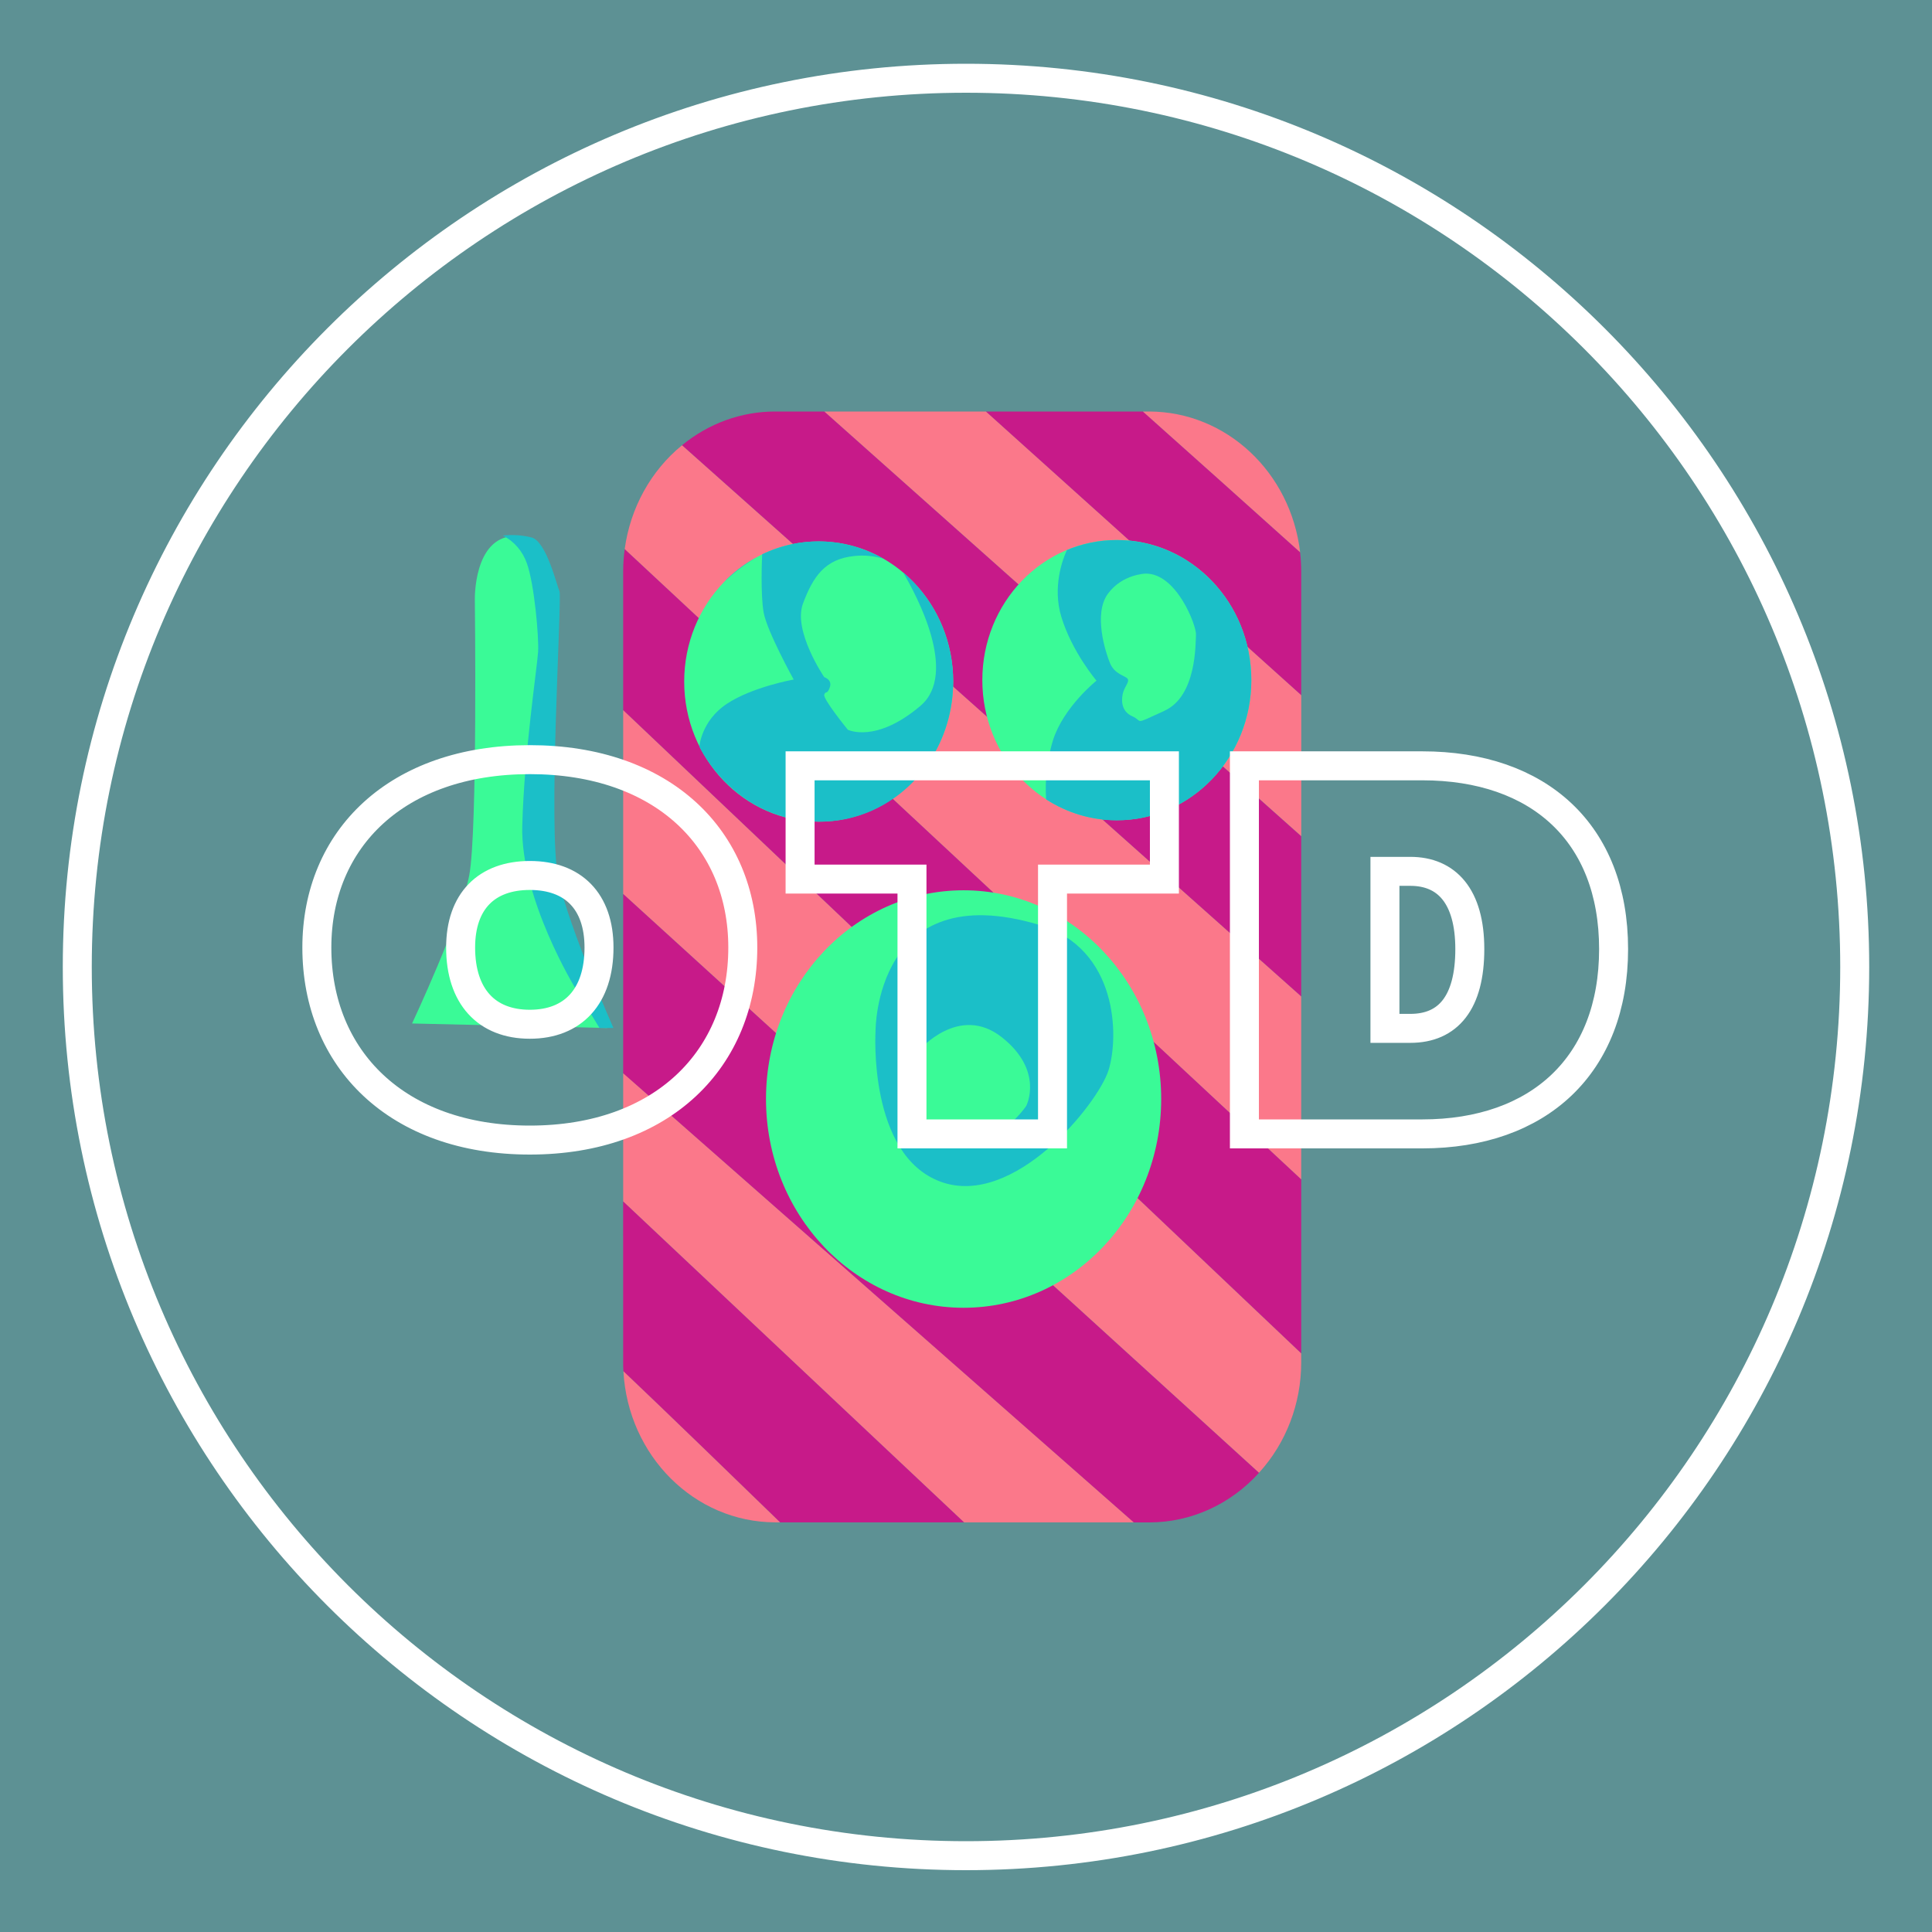
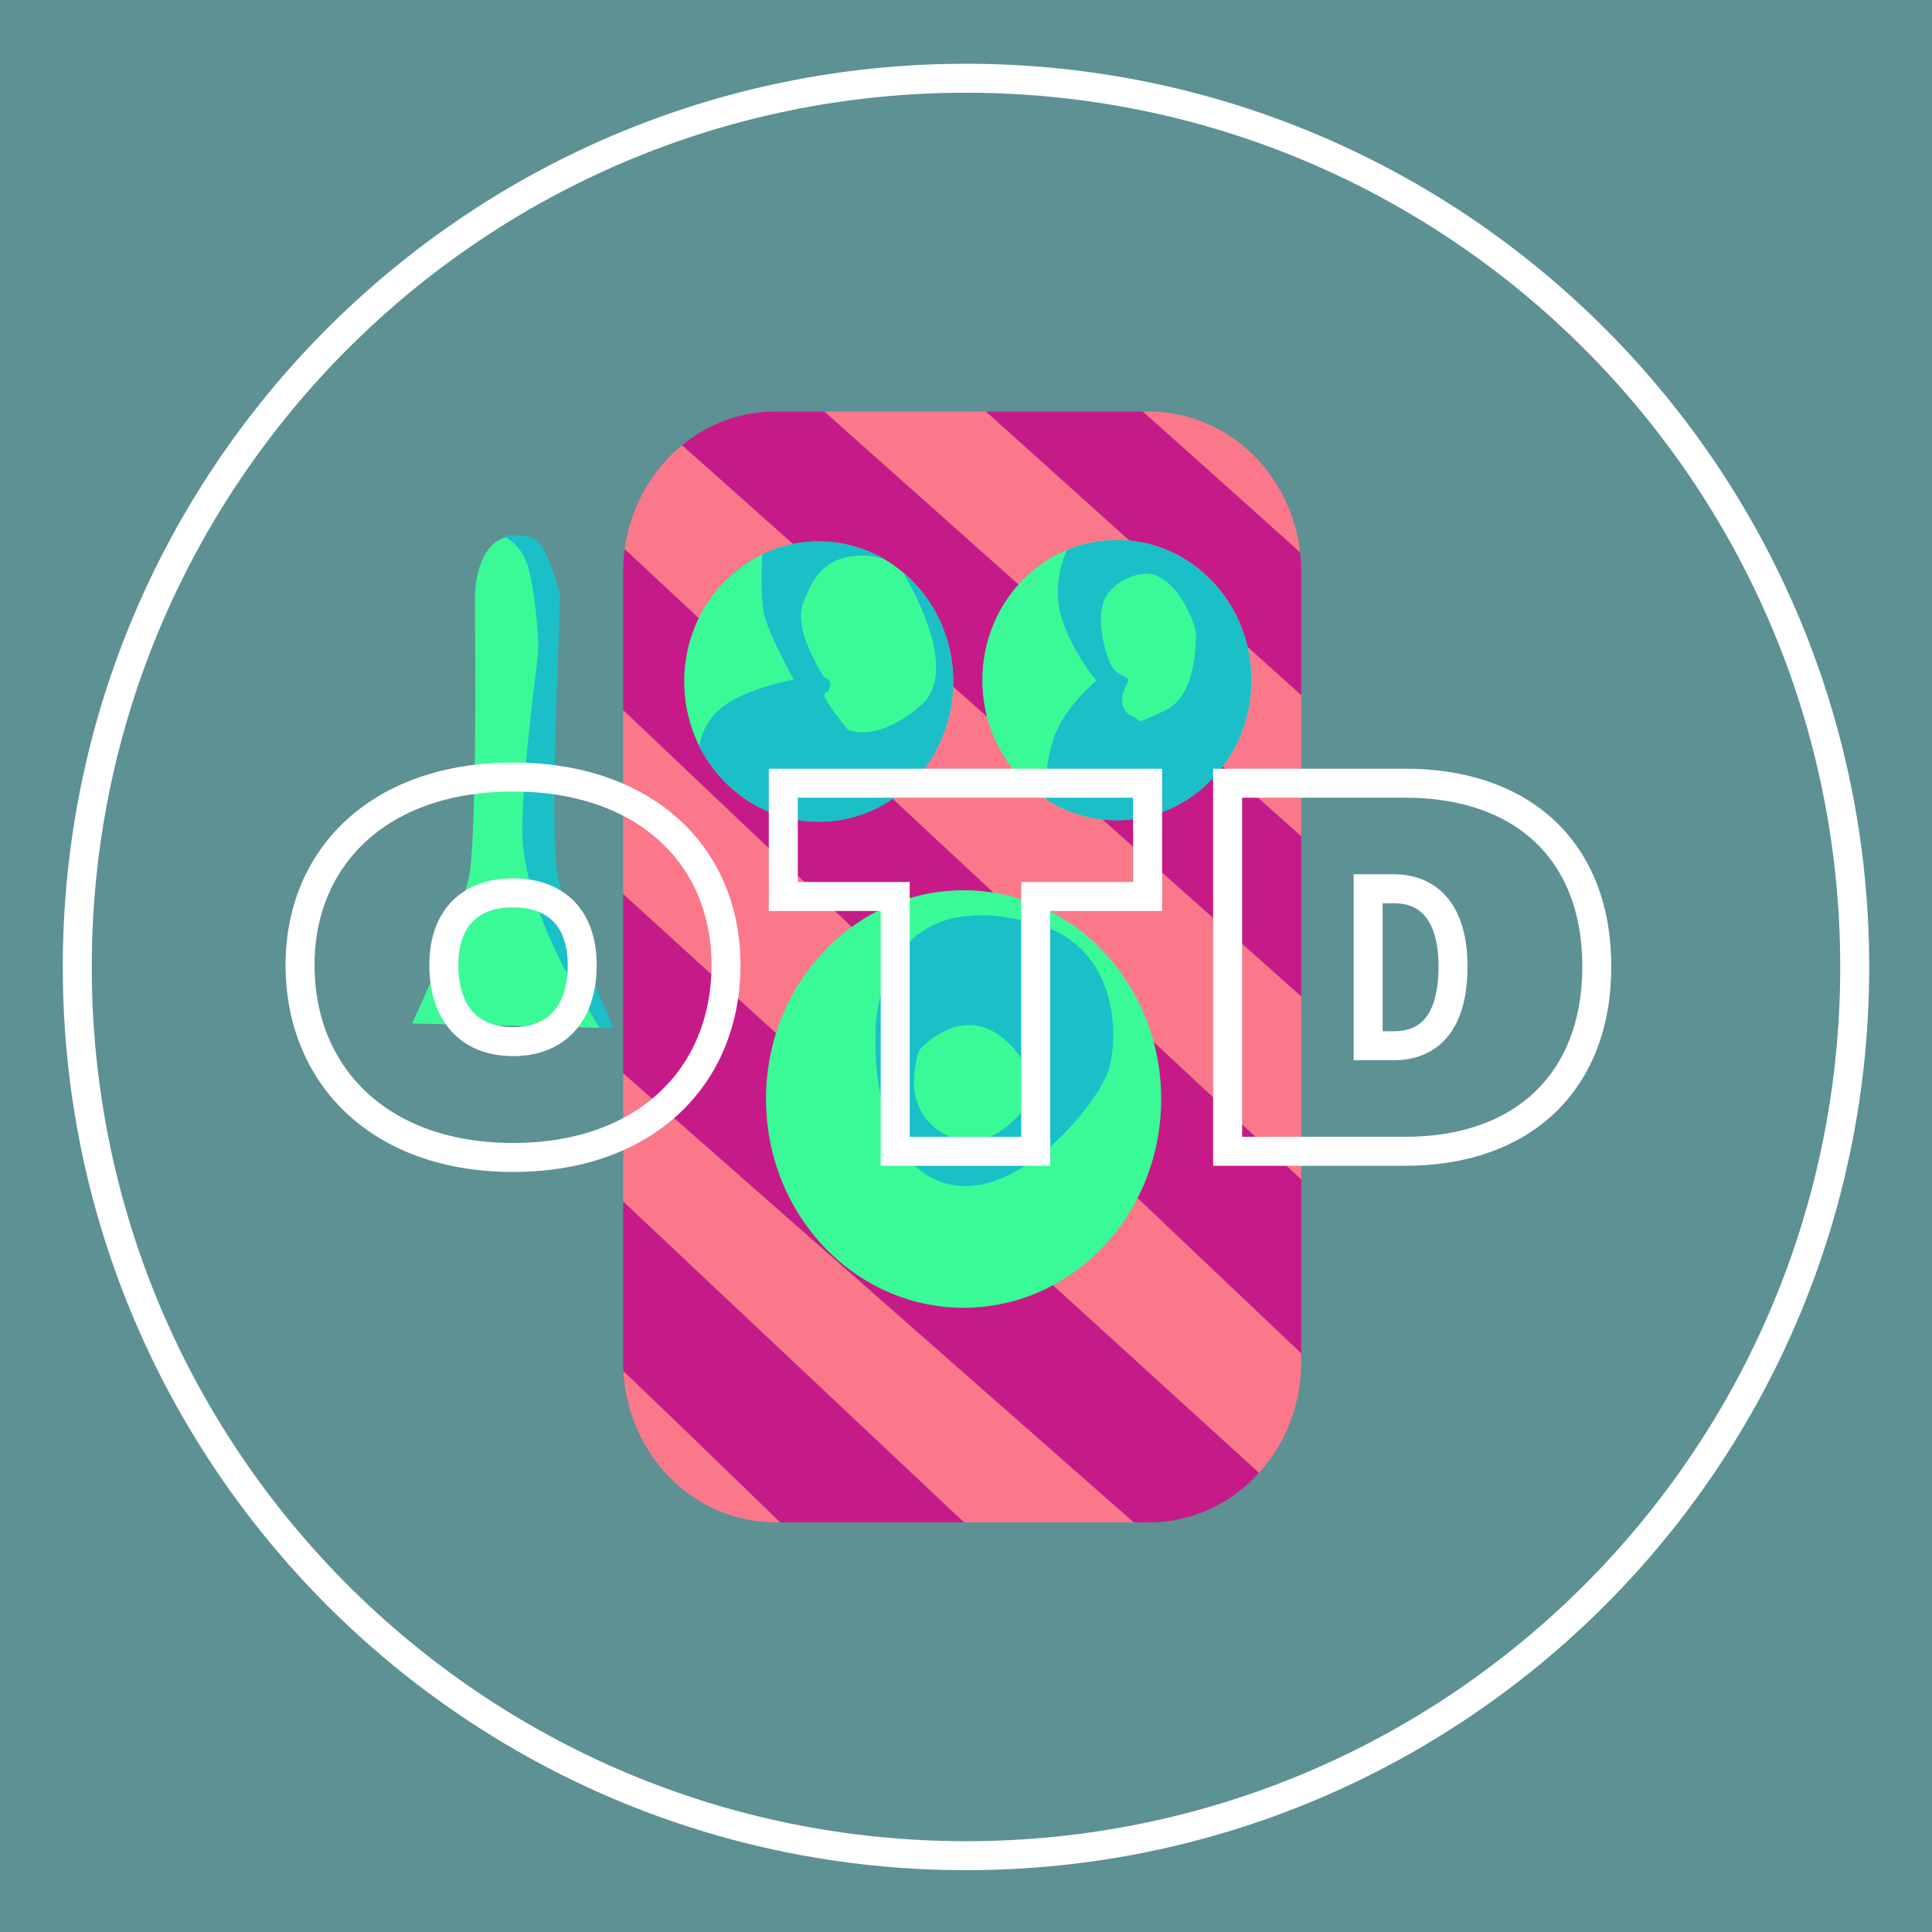
- <svg xmlns="http://www.w3.org/2000/svg" xmlns:xlink="http://www.w3.org/1999/xlink" width="1000px" height="1000px" viewbox="0 0 1000 1000" version="1.1">
-   <defs>
-     <path d="M0 97.255C0 154.811 41.407 196.91 110.233 196.91C179.059 196.91 220.466 154.81 220.466 97.255C220.466 41.033 179.059 0 110.233 0C41.407 0 0 41.034 0 97.255ZM380.78 61.817L380.78 193.713L308.039 193.713L308.039 61.817L250.124 61.817L250.124 3.196L438.696 3.196L438.696 61.817L380.78 61.817ZM480.103 193.713L572.15 193.713C632.582 193.713 671.192 158.008 671.192 98.055C671.192 38.102 632.582 3.196 572.15 3.196L480.103 3.196L480.103 193.713ZM552.844 139.089L552.844 57.82L565.994 57.82C584.74 57.82 596.77 70.61 596.77 98.055C596.77 125.767 585.579 139.089 565.994 139.089L552.844 139.089ZM74.421 97.255C74.421 73.275 87.851 59.951 110.233 59.951C132.615 59.951 146.045 73.274 146.045 97.255C146.045 122.568 132.615 136.957 110.233 136.957C87.851 136.957 74.421 122.569 74.421 97.255Z" id="path_1" />
-     <clipPath id="mask_1">
-       <use xlink:href="#path_1" />
-     </clipPath>
-   </defs>
+ <svg xmlns="http://www.w3.org/2000/svg" width="1000px" height="1000px" viewbox="0 0 1000 1000" version="1.1">
  <path d="M0 0L1000 0L1000 1000L0 1000L0 0L0 0L0 0L0 0L0 0Z" id="bg" fill="#5D9194" fill-rule="evenodd" stroke="none" />
  <g id="Phone" transform="translate(211.5089 212.9995)">
    <g id="Box" transform="translate(111.0236 0)">
      <path d="M48.131 0C30.683 0.003 13.739 6.156 0 17.477L320.503 302.795L320.503 219.821L73.703 0L48.131 0L48.131 0L48.131 0L48.131 0L48.131 0L48.131 0Z" transform="translate(30.46956 0)" id="Shape" fill="#C71A89" fill-rule="evenodd" stroke="none" />
      <path d="M81.337 0L0 0L163.269 146.868L163.269 82.719C163.258 79.415 163.063 76.115 162.685 72.836C140.533 52.932 102.473 18.801 81.337 0L81.337 0L81.337 0L81.337 0L81.337 0L81.337 0L81.337 0Z" transform="translate(187.7045 0)" id="Shape#2" fill="#C71A89" fill-rule="evenodd" stroke="none" />
      <path d="M329.119 299.613L0 0L0 92.903L264.209 325.312L272.395 325.312C293.848 325.285 314.352 315.995 329.119 299.613L329.119 299.613L329.119 299.613L329.119 299.613L329.119 299.613L329.119 299.613L329.119 299.613Z" transform="translate(0.02212291 249.6885)" id="Shape#3" fill="#C71A89" fill-rule="evenodd" stroke="none" />
      <path d="M0 11.543L0 83.427L350.951 416.368L350.951 326.228L0.794 0C0.273 3.823 0.007 7.681 0 11.543L0 11.543L0 11.543L0 11.543L0 11.543L0 11.543L0 11.543Z" transform="translate(0.02208254 71.1754)" id="Shape#5" fill="#C71A89" fill-rule="evenodd" stroke="none" />
      <path d="M0.022 83.427C0.022 84.948 0.022 86.446 0.143 87.944C22.56 109.266 59.45 145.01 81.215 166.146L176.507 166.146L0 0L0.022 83.427L0.022 83.427L0.022 83.427L0.022 83.427L0.022 83.427L0.022 83.427Z" transform="translate(0 408.82)" id="Shape#7" fill="#C71A89" fill-rule="evenodd" stroke="none" />
      <path d="M78.457 78.201L81.072 78.201C59.306 57.066 22.416 21.298 0 0C2.403 43.801 36.779 78.066 78.458 78.201L78.457 78.201L78.457 78.201L78.457 78.201L78.457 78.201L78.457 78.201L78.457 78.201Z" transform="translate(0.1435567 496.7641)" id="Shape#8" fill="#FB788A" fill-rule="evenodd" stroke="none" />
      <path d="M0 66.263L176.485 232.408L264.209 232.408L0 0L0 66.263L0 66.263L0 66.263L0 66.263L0 66.263L0 66.263L0 66.263Z" transform="translate(0.02208254 342.5567)" id="Polygon" fill="#FB788A" fill-rule="evenodd" stroke="none" />
      <path d="M0 95.063L329.119 394.675C343.119 379.346 350.942 358.91 350.951 337.644L350.951 332.941L0 0L0 95.063L0 95.063L0 95.063L0 95.063L0 95.063L0 95.063Z" transform="translate(0.02208254 154.6023)" id="Shape#9" fill="#FB788A" fill-rule="evenodd" stroke="none" />
      <path d="M2.74181e-05 53.698L350.157 379.928L350.157 285.317L29.653 0C13.53 13.176 2.897 32.429 0 53.698L2.74181e-05 53.698L2.74181e-05 53.698L2.74181e-05 53.698L2.74181e-05 53.698L2.74181e-05 53.698L2.74181e-05 53.698Z" transform="translate(0.8163274 17.47735)" id="Shape#10" fill="#FB788A" fill-rule="evenodd" stroke="none" />
      <path d="M0 0L246.824 219.785L246.824 146.868L83.565 0L0 0L0 0L0 0L0 0L0 0L0 0L0 0Z" transform="translate(104.1725 0)" id="Polygon#1" fill="#FB788A" fill-rule="evenodd" stroke="none" />
      <path d="M3.376 0L0 0C21.137 18.801 59.196 52.931 81.37 72.836C76.503 31.347 43.087 0.141 3.376 3.42727e-05L3.376 0L3.376 0L3.376 0L3.376 0L3.376 0L3.376 0Z" transform="translate(269.0412 0)" id="Shape#11" fill="#FB788A" fill-rule="evenodd" stroke="none" />
      <path d="M0 72.534C0 32.475 31.17 0 69.621 0C108.072 0 139.242 32.475 139.242 72.534C139.242 112.593 108.072 145.068 69.621 145.068C31.17 145.068 0 112.593 0 72.534L0 72.534L0 72.534L0 72.534L0 72.534L0 72.534Z" transform="translate(31.60589 67.23859)" id="Ellipse" fill="#3AFA97" fill-rule="evenodd" stroke="none" />
      <path d="M0 72.534C0 32.475 31.17 0 69.621 0C108.072 0 139.242 32.475 139.242 72.534C139.242 112.593 108.072 145.068 69.621 145.068C31.17 145.068 0 112.593 0 72.534L0 72.534L0 72.534L0 72.534L0 72.534L0 72.534Z" transform="translate(185.9174 66.48371)" id="Ellipse#1" fill="#3AFA97" fill-rule="evenodd" stroke="none" />
      <path d="M0 108.046C0 48.374 45.79 0 102.275 0C158.76 0 204.549 48.374 204.549 108.046C204.549 167.719 158.76 216.092 102.275 216.092C45.79 216.092 0 167.719 0 108.046L0 108.046L0 108.046L0 108.046L0 108.046L0 108.046Z" transform="translate(73.94565 247.8073)" id="Ellipse#2" fill="#3AFA97" fill-rule="evenodd" stroke="none" />
      <path d="M17.099 0C10.796 3.443 5.029 7.88 0 13.157C5.2 8.093 10.937 3.678 17.099 0L17.099 0L17.099 0L17.099 0L17.099 0L17.099 0L17.099 0Z" transform="translate(51.80494 75.5418)" id="Shape#12" fill="#1BBFC8" fill-rule="evenodd" stroke="none" />
      <path d="M105.452 16.097C112.192 27.478 134.267 68.356 114.388 85.148C91.221 104.785 76.825 97.481 76.825 97.481C76.825 97.481 63.907 81.617 64.624 79.353C65.341 77.088 66.058 79.608 67.492 75.579C68.926 71.549 64.624 70.283 64.624 70.283C64.624 70.283 48.352 46.361 53.592 32.251C58.832 18.141 65.076 9.083 80.156 7.574C85.238 7.011 90.376 7.496 95.281 9.002C75.861 -2.123 52.602 -2.983 32.488 6.679C32.4 8.503 31.584 27.397 33.249 36.745C35.004 46.57 48.804 71.502 48.804 71.502C48.804 71.502 27.48 75.277 14.187 84.091C0.894 92.905 0 106.248 0 106.248C0 106.248 17.651 144.571 61.722 145.035C91.108 145.429 117.481 126.118 127.353 96.979C137.224 67.841 128.41 35.32 105.419 16.051L105.452 16.097L105.452 16.097L105.452 16.097L105.452 16.097L105.452 16.097L105.452 16.097Z" transform="translate(39.47152 67.2251)" id="Shape#13" fill="#1BBFC8" fill-rule="evenodd" stroke="none" />
      <path d="M36.788 4.11272e-05C27.76 -0.01 18.815 1.816 10.445 5.377L10.941 5.284L10.511 6.213C8.867 9.917 3.34 24.201 8.073 39.786C13.589 57.913 26.253 72.778 26.253 72.778C26.253 72.778 9.275 86.377 3.77 103.506C0.735 113.408 -0.486 123.828 0.174 134.21C11.188 141.327 23.864 145.082 36.788 145.057C75.234 145.057 106.398 112.541 106.398 72.523C106.398 32.505 75.234 4.11272e-05 36.788 4.11272e-05L36.788 4.11272e-05L36.788 4.11272e-05L36.788 4.11272e-05L36.788 4.11272e-05L36.788 4.11272e-05L36.788 4.11272e-05ZM61.422 88.397C44.676 95.946 50.898 93.937 44.676 91.161C38.454 88.386 39.16 81.592 40.131 78.573C41.102 75.553 43.44 73.277 42.337 71.768C41.234 70.258 35.641 69.503 33.247 63.708C30.853 57.913 24.642 38.276 32.056 27.952C39.469 17.628 51.67 17.373 51.67 17.373C67.699 17.117 77.992 44.315 77.749 48.855C77.506 53.396 78.168 80.802 61.422 88.362L61.422 88.397L61.422 88.397L61.422 88.397L61.422 88.397L61.422 88.397L61.422 88.397Z" transform="translate(218.7501 66.53012)" id="Shape#14" fill="#1BBFC8" fill-rule="evenodd" stroke="none" />
      <path d="M84.818 4.98C-0.347 -20.464 0.128 59.874 0.128 59.874C0.128 59.874 -3.943 124.105 33.863 137.947C71.668 151.79 115.199 97.65 120.704 80.278C126.209 62.905 125.691 17.162 84.818 4.98L84.818 4.98L84.818 4.98L84.818 4.98L84.818 4.98L84.818 4.98L84.818 4.98ZM78.144 98.661C78.144 98.661 59.478 126.868 35.319 113.014C11.159 99.16 22.875 69.698 22.875 69.698C22.875 69.698 43.449 45.776 65.469 63.148C87.488 80.521 78.144 98.661 78.144 98.661L78.144 98.661L78.144 98.661L78.144 98.661L78.144 98.661L78.144 98.661L78.144 98.661Z" transform="translate(130.5207 260.7229)" id="Shape#15" fill="#1BBFC8" fill-rule="evenodd" stroke="none" />
    </g>
-     <g id="Speaker" transform="translate(1.779793 63.93687)">
+     <g id="Speaker" transform="translate(1.779793 63.93686)">
      <path d="M0 252.283L101.089 254.626C101.089 254.626 73.652 198.211 72.931 173.056C72.209 147.9 74.374 33.557 74.374 33.557C74.374 33.557 73.652 -0.749 52.709 0.013C31.765 0.774 32.487 32.819 32.487 32.819C32.487 32.819 33.929 152.669 29.601 175.54C25.272 198.411 0 252.283 0 252.283L0 252.283L0 252.283L0 252.283L0 252.283L0 252.283L0 252.283Z" transform="translate(0 0.5301558)" id="Shape#16" fill="#3AFA97" fill-rule="evenodd" stroke="none" />
      <path d="M0 0.273C5.8 3.157 10.293 8.334 12.508 14.685C16.36 25.499 18.768 52.787 18.291 60.508C17.814 68.23 11.066 113.022 10.1 150.609C9.134 188.197 37.547 234.535 37.547 234.535L50.056 255.133L57.282 255.133C57.282 255.133 34.651 204.143 28.879 178.366C23.108 152.59 30.799 32.142 29.357 29.061C27.914 25.98 22.619 3.284 14.928 1.257C10.042 0.032 4.993 -0.301 0 0.273L0 0.273L0 0.273L0 0.273L0 0.273L0 0.273L0 0.273Z" transform="translate(46.93731 0)" id="Shape#17" fill="#1BBFC8" fill-rule="evenodd" stroke="none" />
    </g>
    <path d="M0 0L575 0L575 575L0 575L0 0L0 0L0 0L0 0L0 0L0 0Z" id="bg" fill="none" fill-rule="evenodd" stroke="none" />
  </g>
-   <g id="text" transform="translate(164 393.1901)">
-     <path d="M0 97.255C0 154.811 41.407 196.91 110.233 196.91C179.059 196.91 220.466 154.81 220.466 97.255C220.466 41.033 179.059 0 110.233 0C41.407 0 0 41.034 0 97.255ZM380.78 61.817L380.78 193.713L308.039 193.713L308.039 61.817L250.124 61.817L250.124 3.196L438.696 3.196L438.696 61.817L380.78 61.817ZM480.103 193.713L572.15 193.713C632.582 193.713 671.192 158.008 671.192 98.055C671.192 38.102 632.582 3.196 572.15 3.196L480.103 3.196L480.103 193.713ZM552.844 139.089L552.844 57.82L565.994 57.82C584.74 57.82 596.77 70.61 596.77 98.055C596.77 125.767 585.579 139.089 565.994 139.089L552.844 139.089ZM74.421 97.255C74.421 73.275 87.851 59.951 110.233 59.951C132.615 59.951 146.045 73.274 146.045 97.255C146.045 122.568 132.615 136.957 110.233 136.957C87.851 136.957 74.421 122.569 74.421 97.255Z" id="union" fill="none" fill-rule="evenodd" stroke="#FFFFFF" stroke-width="15" />
+   <g id="Text" transform="translate(148.8 395)">
+     <path d="M0 0L702 0L702 211L0 211L0 0Z" id="bg" fill="none" fill-rule="evenodd" stroke="none" />
+     <path d="M0 97.255C0 154.811 41.407 196.91 110.233 196.91C179.059 196.91 220.466 154.81 220.466 97.255C220.466 41.033 179.059 0 110.233 0C41.407 0 0 41.034 0 97.255ZM380.78 61.817L380.78 193.713L308.039 193.713L308.039 61.817L250.124 61.817L250.124 3.196L438.696 3.196L438.696 61.817L380.78 61.817ZM480.103 193.713L572.15 193.713C632.582 193.713 671.192 158.008 671.192 98.055C671.192 38.102 632.582 3.196 572.15 3.196L480.103 3.196L480.103 193.713ZM552.844 139.089L552.844 57.82L565.994 57.82C584.74 57.82 596.77 70.61 596.77 98.055C596.77 125.767 585.579 139.089 565.994 139.089L552.844 139.089ZM74.421 97.255C74.421 73.275 87.851 59.951 110.233 59.951C132.615 59.951 146.045 73.274 146.045 97.255C146.045 122.568 132.615 136.957 110.233 136.957C87.851 136.957 74.421 122.569 74.421 97.255Z" transform="translate(6.507999 7.190063)" id="union" fill="none" fill-rule="evenodd" stroke="#FFFFFF" stroke-width="15" />
  </g>
  <path d="M0 460C0 205.949 205.949 0 460 0C714.051 0 920 205.949 920 460C920 714.051 714.051 920 460 920C205.949 920 0 714.051 0 460L0 460L0 460L0 460L0 460L0 460L0 460L0 460L0 460L0 460L0 460L0 460L0 460L0 460L0 460L0 460L0 460L0 460L0 460L0 460L0 460L0 460L0 460L0 460Z" transform="translate(40 40.49979)" id="elipse" fill="none" fill-rule="evenodd" stroke="#FFFFFF" stroke-width="15" />
</svg>
